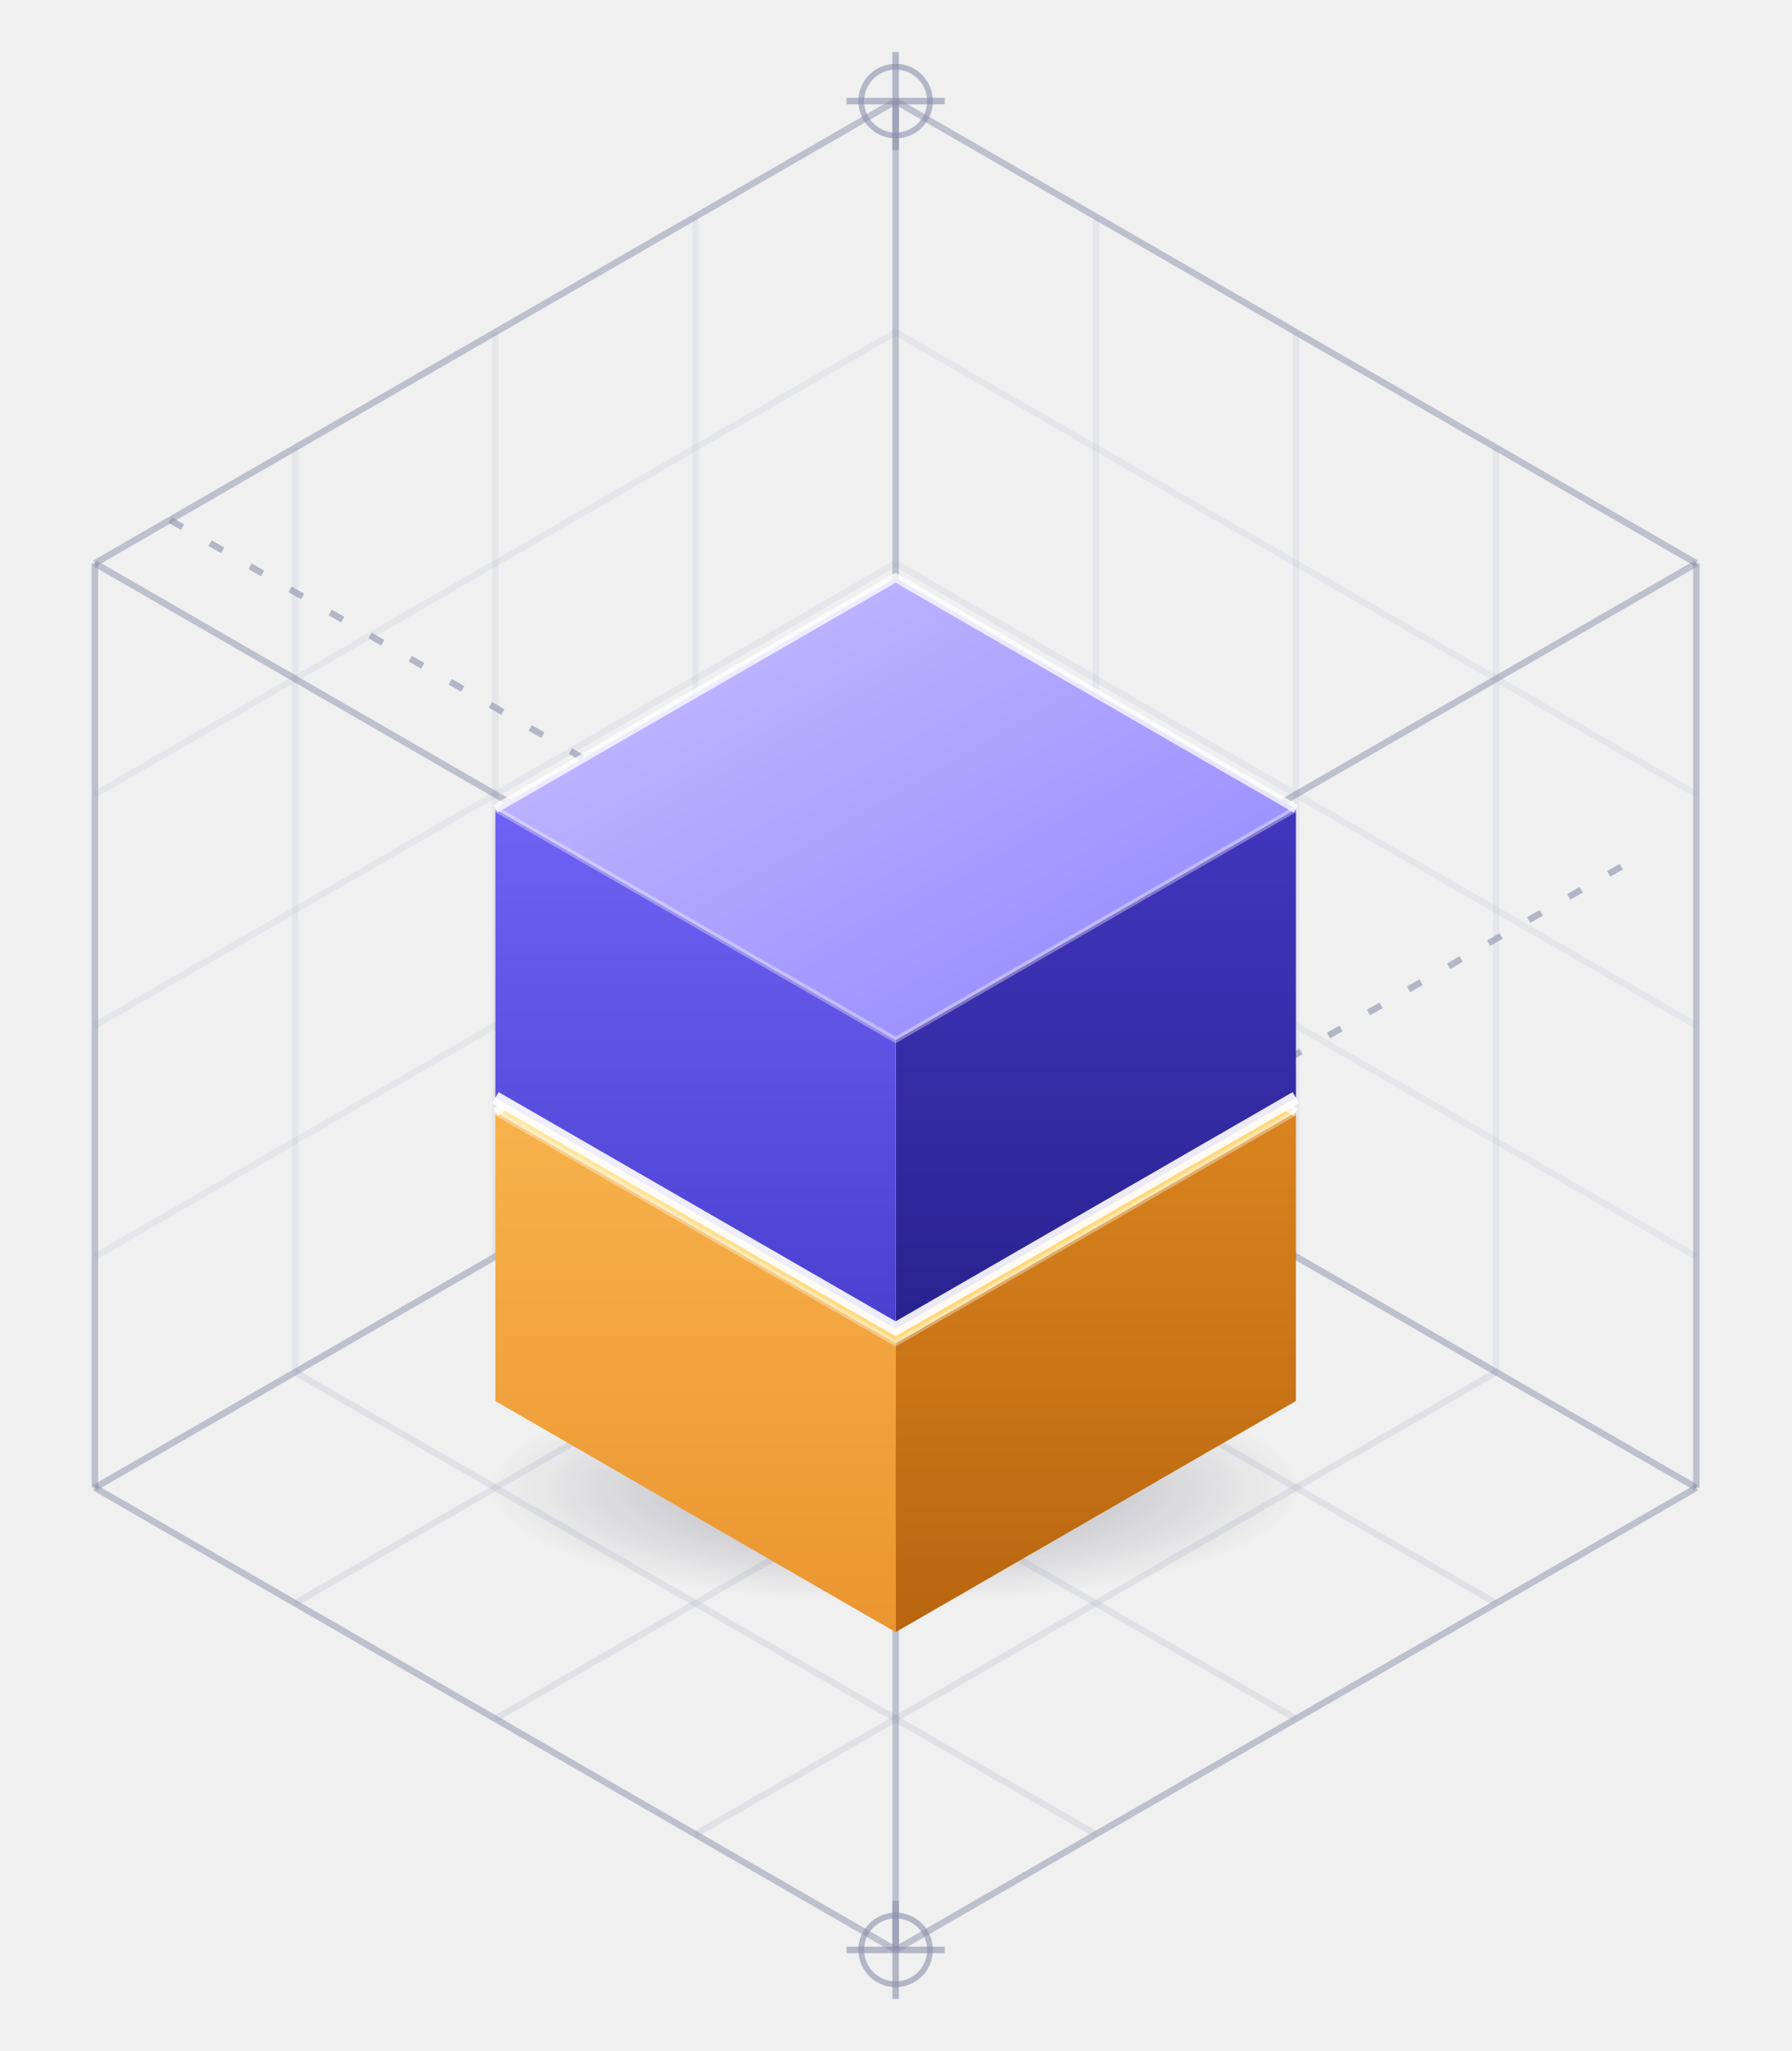
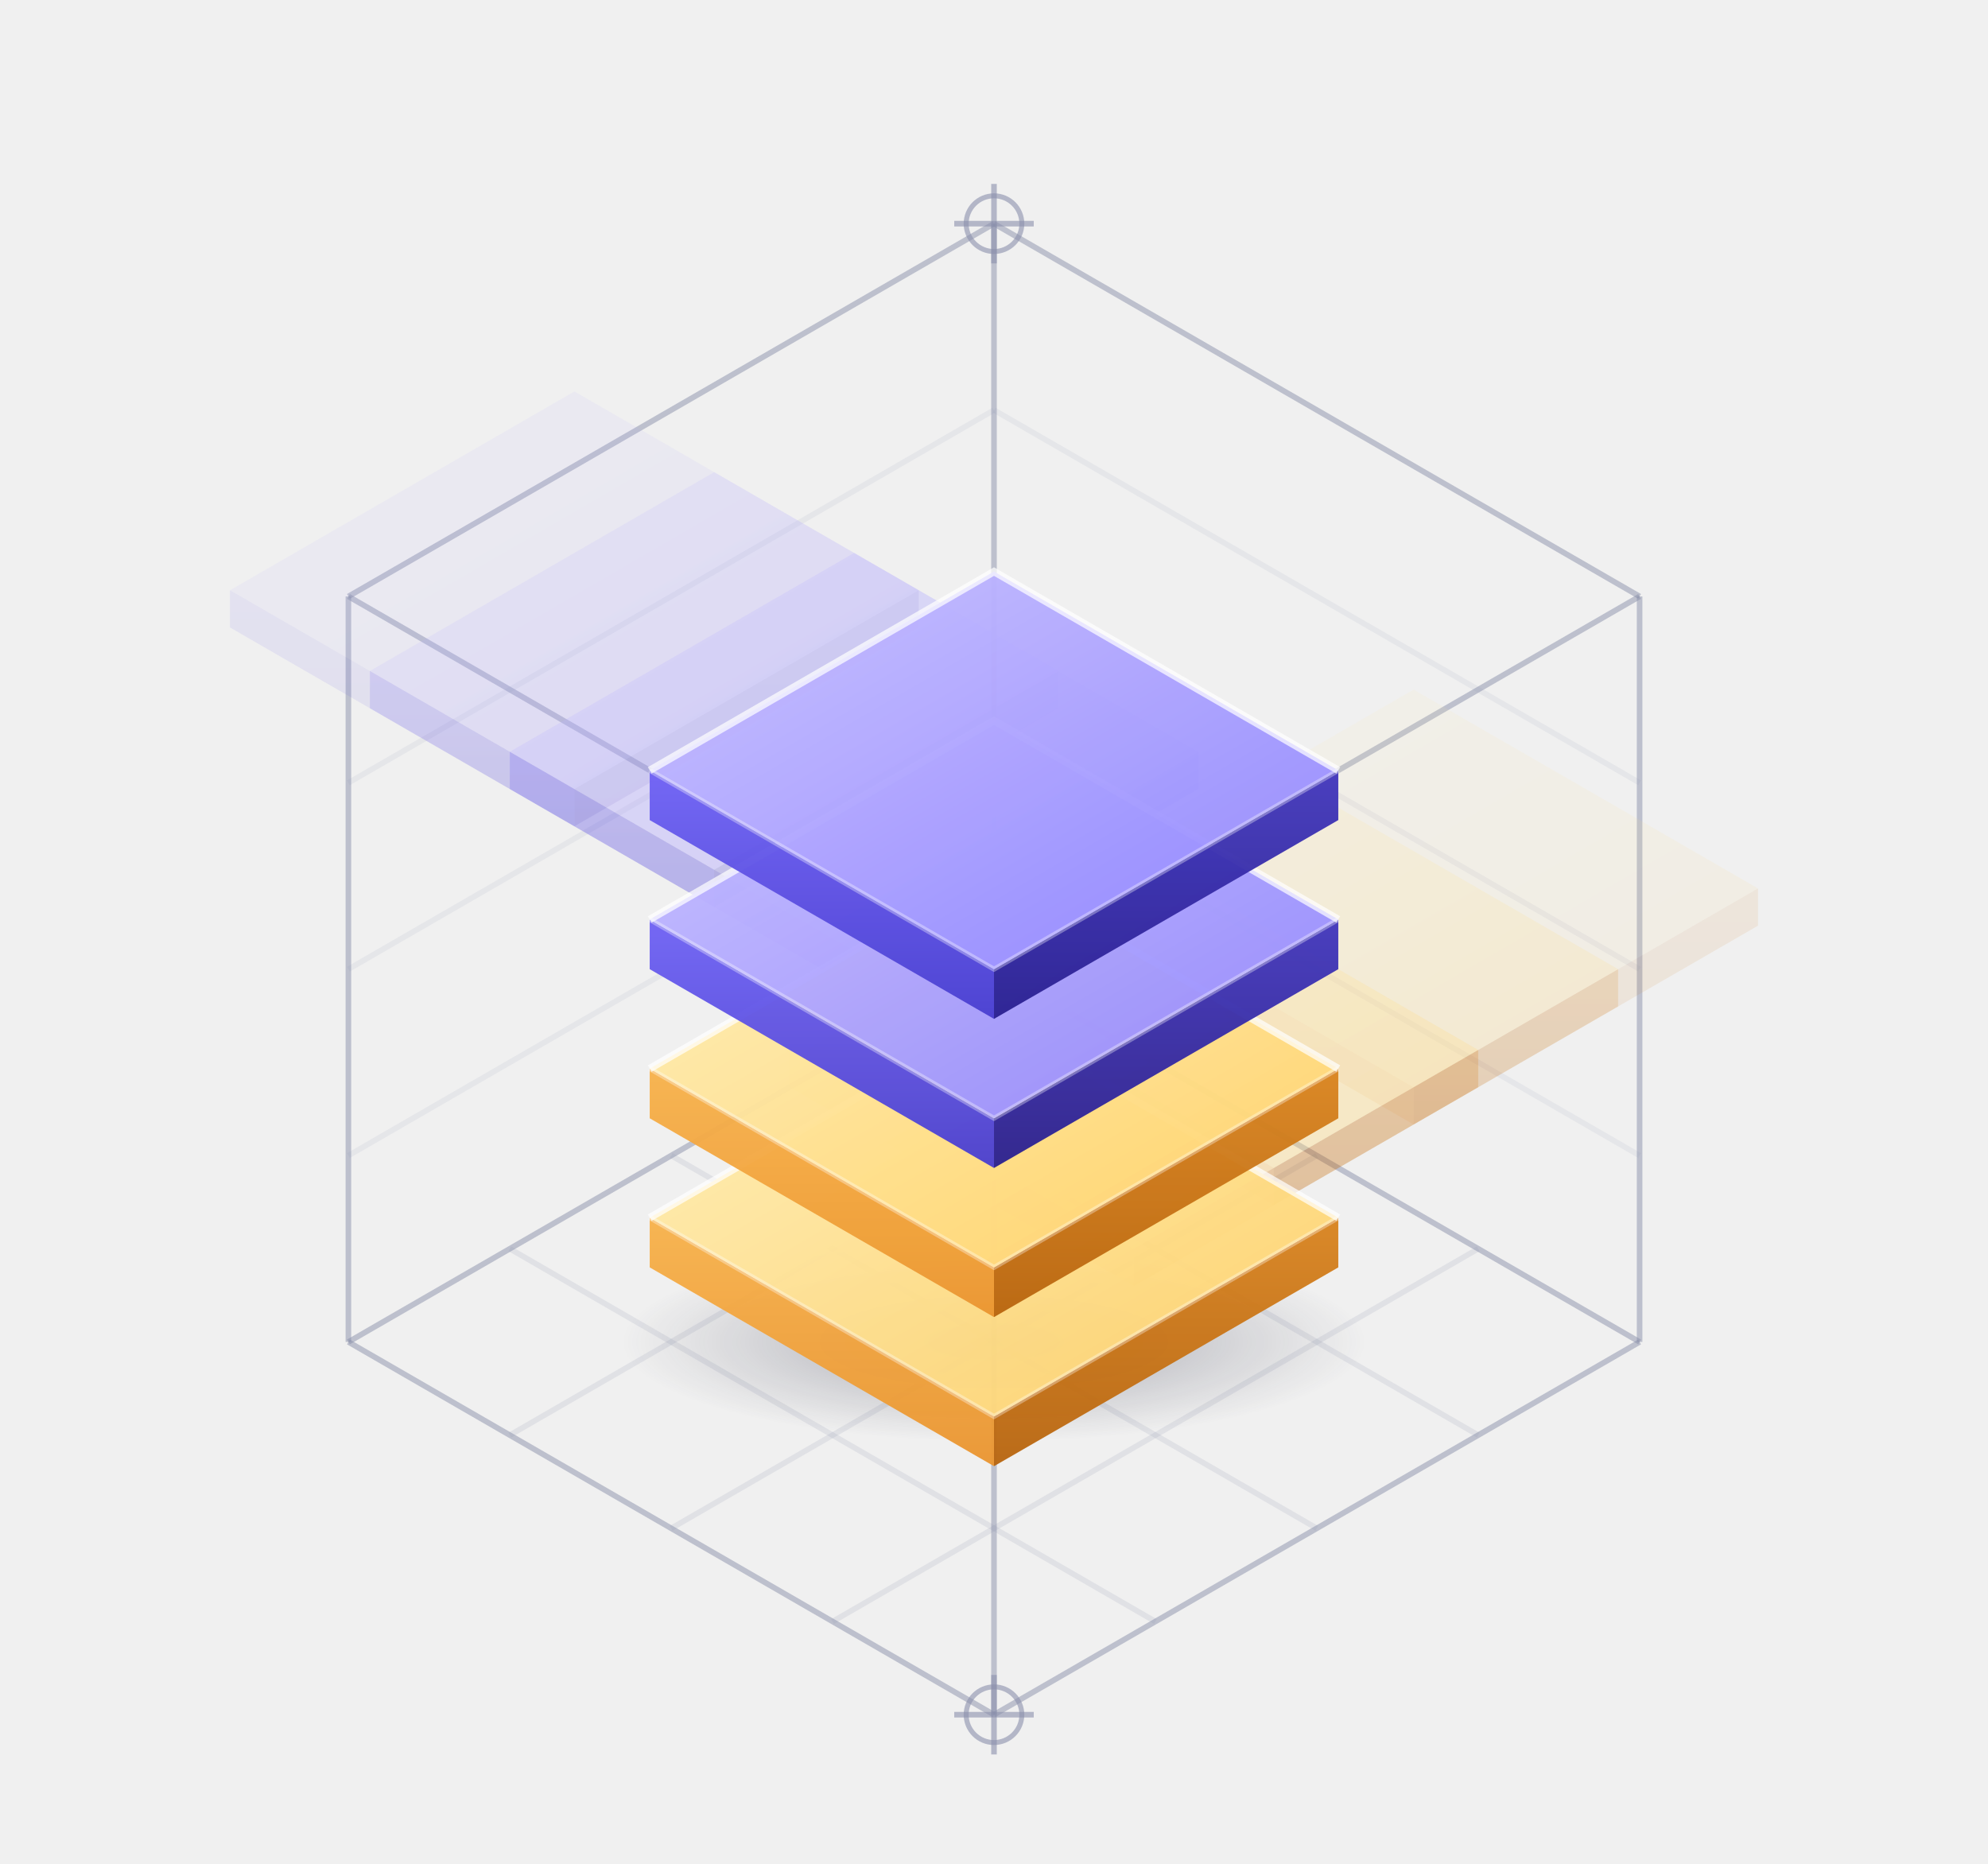
- <svg xmlns="http://www.w3.org/2000/svg" viewBox="38 -37 124 142">
+ <svg xmlns="http://www.w3.org/2000/svg" viewBox="20 -48 160 150">
  <defs>
    <linearGradient id="ti" x1="0" y1="0" x2="1" y2="1">
      <stop offset="0" stop-color="#c9c1ff" />
      <stop offset="1" stop-color="#8f84ff" />
    </linearGradient>
    <linearGradient id="li" x1="0" y1="0" x2="0" y2="1">
      <stop offset="0" stop-color="#6f62f4" />
      <stop offset="1" stop-color="#4a3fd0" />
    </linearGradient>
    <linearGradient id="ri" x1="0" y1="0" x2="0" y2="1">
      <stop offset="0" stop-color="#4236bd" />
      <stop offset="1" stop-color="#2a2190" />
    </linearGradient>
    <linearGradient id="ta" x1="0" y1="0" x2="1" y2="1">
      <stop offset="0" stop-color="#fff0b8" />
      <stop offset="1" stop-color="#ffd067" />
    </linearGradient>
    <linearGradient id="la" x1="0" y1="0" x2="0" y2="1">
      <stop offset="0" stop-color="#f8b24b" />
      <stop offset="1" stop-color="#ea9530" />
    </linearGradient>
    <linearGradient id="ra" x1="0" y1="0" x2="0" y2="1">
      <stop offset="0" stop-color="#d9841f" />
      <stop offset="1" stop-color="#b8650f" />
    </linearGradient>
    <radialGradient id="amb" cx="0.5" cy="0.5" r="0.5">
      <stop offset="0" stop-color="#20223a" stop-opacity="0.35" />
      <stop offset="1" stop-color="#20223a" stop-opacity="0" />
    </radialGradient>
    <pattern id="hatch" width="3" height="3" patternUnits="userSpaceOnUse" patternTransform="rotate(45)">
      <rect width="3" height="3" fill="#2a2c3c" />
      <line x1="0" y1="0" x2="0" y2="3" stroke="#ffffff" stroke-width="0.6" stroke-opacity="0.55" />
    </pattern>
  </defs>
-   <line x1="100.00" y1="34.00" x2="100.00" y2="-30.00" stroke="#8b90ab" stroke-width="0.45" stroke-opacity="0.5" />
-   <line x1="100.00" y1="34.00" x2="44.57" y2="66.00" stroke="#8b90ab" stroke-width="0.45" stroke-opacity="0.5" />
-   <line x1="100.00" y1="34.00" x2="155.43" y2="66.00" stroke="#8b90ab" stroke-width="0.45" stroke-opacity="0.5" />
-   <line x1="100.00" y1="-30.00" x2="44.57" y2="2.00" stroke="#8b90ab" stroke-width="0.45" stroke-opacity="0.5" />
-   <line x1="100.00" y1="-30.00" x2="155.43" y2="2.00" stroke="#8b90ab" stroke-width="0.45" stroke-opacity="0.5" />
-   <line x1="44.57" y1="66.00" x2="44.57" y2="2.00" stroke="#8b90ab" stroke-width="0.45" stroke-opacity="0.5" />
-   <line x1="44.57" y1="66.00" x2="100.00" y2="98.00" stroke="#8b90ab" stroke-width="0.45" stroke-opacity="0.5" />
-   <line x1="44.57" y1="2.00" x2="100.00" y2="34.00" stroke="#8b90ab" stroke-width="0.45" stroke-opacity="0.5" />
-   <line x1="155.43" y1="66.00" x2="155.43" y2="2.00" stroke="#8b90ab" stroke-width="0.45" stroke-opacity="0.5" />
-   <line x1="155.43" y1="66.00" x2="100.00" y2="98.00" stroke="#8b90ab" stroke-width="0.45" stroke-opacity="0.5" />
-   <line x1="155.43" y1="2.00" x2="100.00" y2="34.00" stroke="#8b90ab" stroke-width="0.45" stroke-opacity="0.5" />
-   <line x1="100.00" y1="98.00" x2="100.00" y2="34.00" stroke="#8b90ab" stroke-width="0.45" stroke-opacity="0.5" />
-   <line x1="113.86" y1="42.00" x2="58.43" y2="74.00" stroke="#8b90ab" stroke-width="0.45" stroke-opacity="0.16" />
-   <line x1="86.14" y1="42.00" x2="141.57" y2="74.00" stroke="#8b90ab" stroke-width="0.45" stroke-opacity="0.16" />
-   <line x1="100.00" y1="18.00" x2="155.43" y2="50.00" stroke="#8b90ab" stroke-width="0.45" stroke-opacity="0.1" />
-   <line x1="100.00" y1="18.00" x2="44.57" y2="50.00" stroke="#8b90ab" stroke-width="0.45" stroke-opacity="0.1" />
-   <line x1="113.86" y1="42.00" x2="113.86" y2="-22.00" stroke="#8b90ab" stroke-width="0.45" stroke-opacity="0.1" />
-   <line x1="86.14" y1="42.00" x2="86.14" y2="-22.00" stroke="#8b90ab" stroke-width="0.45" stroke-opacity="0.1" />
-   <line x1="127.71" y1="50.00" x2="72.29" y2="82.00" stroke="#8b90ab" stroke-width="0.45" stroke-opacity="0.16" />
-   <line x1="72.29" y1="50.00" x2="127.71" y2="82.00" stroke="#8b90ab" stroke-width="0.45" stroke-opacity="0.16" />
-   <line x1="100.00" y1="2.00" x2="155.43" y2="34.00" stroke="#8b90ab" stroke-width="0.45" stroke-opacity="0.1" />
-   <line x1="100.00" y1="2.00" x2="44.57" y2="34.00" stroke="#8b90ab" stroke-width="0.45" stroke-opacity="0.1" />
-   <line x1="127.71" y1="50.00" x2="127.71" y2="-14.00" stroke="#8b90ab" stroke-width="0.45" stroke-opacity="0.1" />
-   <line x1="72.29" y1="50.00" x2="72.29" y2="-14.00" stroke="#8b90ab" stroke-width="0.45" stroke-opacity="0.1" />
-   <line x1="141.57" y1="58.00" x2="86.14" y2="90.00" stroke="#8b90ab" stroke-width="0.45" stroke-opacity="0.16" />
-   <line x1="58.43" y1="58.00" x2="113.86" y2="90.00" stroke="#8b90ab" stroke-width="0.45" stroke-opacity="0.16" />
-   <line x1="100.00" y1="-14.00" x2="155.43" y2="18.00" stroke="#8b90ab" stroke-width="0.45" stroke-opacity="0.1" />
-   <line x1="100.00" y1="-14.00" x2="44.57" y2="18.00" stroke="#8b90ab" stroke-width="0.45" stroke-opacity="0.1" />
-   <line x1="141.57" y1="58.00" x2="141.57" y2="-6.00" stroke="#8b90ab" stroke-width="0.45" stroke-opacity="0.1" />
-   <line x1="58.43" y1="58.00" x2="58.43" y2="-6.00" stroke="#8b90ab" stroke-width="0.45" stroke-opacity="0.1" />
-   <line x1="49.77" y1="-1.00" x2="100.00" y2="28.00" stroke="#8b90ab" stroke-width="0.45" stroke-opacity="0.6" stroke-dasharray="1 2.2" />
-   <line x1="150.23" y1="23.00" x2="100.00" y2="52.00" stroke="#8b90ab" stroke-width="0.45" stroke-opacity="0.6" stroke-dasharray="1 2.2" />
-   <ellipse cx="100.0" cy="66.0" rx="28" ry="8" fill="url(#amb)" />
-   <polygon points="127.71,40.00 100.00,56.00 100.00,76.00 127.71,60.00" fill="url(#ra)" opacity="1.0" />
-   <polygon points="72.29,40.00 100.00,56.00 100.00,76.00 72.29,60.00" fill="url(#la)" opacity="1.0" />
-   <polygon points="100.00,24.00 127.71,40.00 100.00,56.00 72.29,40.00" fill="url(#ta)" opacity="1.0" />
-   <polyline points="72.29,40.00 100.00,24.00 127.71,40.00" fill="none" stroke="#ffffff" stroke-opacity="0.75" stroke-width="0.6" />
-   <polyline points="72.29,40.00 100.00,56.00 127.71,40.00" fill="none" stroke="#ffffff" stroke-opacity="0.35" stroke-width="0.4" />
-   <polygon points="127.71,19.00 100.00,35.00 100.00,55.00 127.71,39.00" fill="url(#ri)" opacity="1.0" />
-   <polygon points="72.29,19.00 100.00,35.00 100.00,55.00 72.29,39.00" fill="url(#li)" opacity="1.0" />
-   <polygon points="100.00,3.00 127.71,19.00 100.00,35.00 72.29,19.00" fill="url(#ti)" opacity="1.0" />
-   <polyline points="72.29,19.00 100.00,3.00 127.71,19.00" fill="none" stroke="#ffffff" stroke-opacity="0.75" stroke-width="0.6" />
-   <polyline points="72.29,19.00 100.00,35.00 127.71,19.00" fill="none" stroke="#ffffff" stroke-opacity="0.35" stroke-width="0.4" />
-   <polyline points="72.29,39.00 100.00,55.00 127.71,39.00" fill="none" stroke="#ffffff" stroke-width="0.9" stroke-opacity="0.9" />
-   <circle cx="100.00" cy="-30.00" r="2.38" fill="none" stroke="#8b90ab" stroke-width="0.4" stroke-opacity="0.6" />
-   <line x1="96.60" y1="-30.00" x2="103.40" y2="-30.00" stroke="#8b90ab" stroke-width="0.45" stroke-opacity="0.6" />
-   <line x1="100.00" y1="-33.40" x2="100.00" y2="-26.60" stroke="#8b90ab" stroke-width="0.45" stroke-opacity="0.6" />
-   <circle cx="100.00" cy="98.00" r="2.38" fill="none" stroke="#8b90ab" stroke-width="0.4" stroke-opacity="0.6" />
-   <line x1="96.60" y1="98.00" x2="103.40" y2="98.00" stroke="#8b90ab" stroke-width="0.45" stroke-opacity="0.6" />
-   <line x1="100.00" y1="94.60" x2="100.00" y2="101.40" stroke="#8b90ab" stroke-width="0.45" stroke-opacity="0.6" />
+   <line x1="100.00" y1="30.00" x2="100.00" y2="-30.00" stroke="#8b90ab" stroke-width="0.45" stroke-opacity="0.5" />
+   <line x1="100.00" y1="30.00" x2="48.04" y2="60.00" stroke="#8b90ab" stroke-width="0.45" stroke-opacity="0.5" />
+   <line x1="100.00" y1="30.00" x2="151.96" y2="60.00" stroke="#8b90ab" stroke-width="0.45" stroke-opacity="0.5" />
+   <line x1="100.00" y1="-30.00" x2="48.04" y2="0.00" stroke="#8b90ab" stroke-width="0.45" stroke-opacity="0.5" />
+   <line x1="100.00" y1="-30.00" x2="151.96" y2="0.00" stroke="#8b90ab" stroke-width="0.45" stroke-opacity="0.5" />
+   <line x1="48.04" y1="60.00" x2="48.04" y2="0.00" stroke="#8b90ab" stroke-width="0.45" stroke-opacity="0.5" />
+   <line x1="48.04" y1="60.00" x2="100.00" y2="90.00" stroke="#8b90ab" stroke-width="0.45" stroke-opacity="0.5" />
+   <line x1="48.04" y1="0.00" x2="100.00" y2="30.00" stroke="#8b90ab" stroke-width="0.45" stroke-opacity="0.5" />
+   <line x1="151.96" y1="60.00" x2="151.96" y2="0.00" stroke="#8b90ab" stroke-width="0.45" stroke-opacity="0.5" />
+   <line x1="151.96" y1="60.00" x2="100.00" y2="90.00" stroke="#8b90ab" stroke-width="0.45" stroke-opacity="0.5" />
+   <line x1="151.96" y1="0.00" x2="100.00" y2="30.00" stroke="#8b90ab" stroke-width="0.45" stroke-opacity="0.5" />
+   <line x1="100.00" y1="90.00" x2="100.00" y2="30.00" stroke="#8b90ab" stroke-width="0.45" stroke-opacity="0.5" />
+   <line x1="112.99" y1="37.50" x2="61.03" y2="67.50" stroke="#8b90ab" stroke-width="0.45" stroke-opacity="0.16" />
+   <line x1="87.01" y1="37.50" x2="138.97" y2="67.50" stroke="#8b90ab" stroke-width="0.45" stroke-opacity="0.16" />
+   <line x1="100.00" y1="15.00" x2="151.96" y2="45.00" stroke="#8b90ab" stroke-width="0.45" stroke-opacity="0.1" />
+   <line x1="100.00" y1="15.00" x2="48.04" y2="45.00" stroke="#8b90ab" stroke-width="0.45" stroke-opacity="0.1" />
+   <line x1="125.98" y1="45.00" x2="74.02" y2="75.00" stroke="#8b90ab" stroke-width="0.45" stroke-opacity="0.16" />
+   <line x1="74.02" y1="45.00" x2="125.98" y2="75.00" stroke="#8b90ab" stroke-width="0.45" stroke-opacity="0.16" />
+   <line x1="100.00" y1="0.00" x2="151.96" y2="30.00" stroke="#8b90ab" stroke-width="0.45" stroke-opacity="0.1" />
+   <line x1="100.00" y1="0.00" x2="48.04" y2="30.00" stroke="#8b90ab" stroke-width="0.45" stroke-opacity="0.1" />
+   <line x1="138.97" y1="52.50" x2="87.01" y2="82.50" stroke="#8b90ab" stroke-width="0.45" stroke-opacity="0.16" />
+   <line x1="61.03" y1="52.50" x2="112.99" y2="82.50" stroke="#8b90ab" stroke-width="0.45" stroke-opacity="0.16" />
+   <line x1="100.00" y1="-15.00" x2="151.96" y2="15.00" stroke="#8b90ab" stroke-width="0.45" stroke-opacity="0.1" />
+   <line x1="100.00" y1="-15.00" x2="48.04" y2="15.00" stroke="#8b90ab" stroke-width="0.45" stroke-opacity="0.1" />
+   <ellipse cx="100.0" cy="60.0" rx="30" ry="8" fill="url(#amb)" />
+   <polygon points="93.94,-0.50 66.23,15.50 66.23,18.50 93.94,2.50" fill="url(#ri)" opacity="0.1" />
+   <polygon points="38.51,-0.50 66.23,15.50 66.23,18.50 38.51,2.50" fill="url(#li)" opacity="0.1" />
+   <polygon points="66.23,-16.50 93.94,-0.50 66.23,15.50 38.51,-0.50" fill="url(#ti)" opacity="0.1" />
+   <polygon points="105.20,6.00 77.48,22.00 77.48,25.00 105.20,9.00" fill="url(#ri)" opacity="0.17" />
+   <polygon points="49.77,6.00 77.48,22.00 77.48,25.00 49.77,9.00" fill="url(#li)" opacity="0.17" />
+   <polygon points="77.48,-10.00 105.20,6.00 77.48,22.00 49.77,6.00" fill="url(#ti)" opacity="0.17" />
+   <polygon points="116.45,12.50 88.74,28.50 88.74,31.50 116.45,15.50" fill="url(#ri)" opacity="0.24" />
+   <polygon points="61.03,12.50 88.74,28.50 88.74,31.50 61.03,15.50" fill="url(#li)" opacity="0.24" />
+   <polygon points="88.74,-3.50 116.45,12.50 88.74,28.50 61.03,12.50" fill="url(#ti)" opacity="0.24" />
+   <polygon points="161.49,23.50 133.77,39.50 133.77,42.50 161.49,26.50" fill="url(#ra)" opacity="0.1" />
+   <polygon points="106.06,23.50 133.77,39.50 133.77,42.50 106.06,26.50" fill="url(#la)" opacity="0.1" />
+   <polygon points="133.77,7.50 161.49,23.50 133.77,39.50 106.06,23.50" fill="url(#ta)" opacity="0.1" />
+   <polygon points="150.23,30.00 122.52,46.00 122.52,49.00 150.23,33.00" fill="url(#ra)" opacity="0.17" />
+   <polygon points="94.80,30.00 122.52,46.00 122.52,49.00 94.80,33.00" fill="url(#la)" opacity="0.17" />
+   <polygon points="122.52,14.00 150.23,30.00 122.52,46.00 94.80,30.00" fill="url(#ta)" opacity="0.17" />
+   <polygon points="138.97,36.50 111.26,52.50 111.26,55.50 138.97,39.50" fill="url(#ra)" opacity="0.24" />
+   <polygon points="83.55,36.50 111.26,52.50 111.26,55.50 83.55,39.50" fill="url(#la)" opacity="0.24" />
+   <polygon points="111.26,20.50 138.97,36.50 111.26,52.50 83.55,36.50" fill="url(#ta)" opacity="0.24" />
+   <polygon points="127.71,50.00 100.00,66.00 100.00,70.00 127.71,54.00" fill="url(#ra)" opacity="0.95" />
+   <polygon points="72.29,50.00 100.00,66.00 100.00,70.00 72.29,54.00" fill="url(#la)" opacity="0.95" />
+   <polygon points="100.00,34.00 127.71,50.00 100.00,66.00 72.29,50.00" fill="url(#ta)" opacity="0.95" />
+   <polyline points="72.29,50.00 100.00,34.00 127.71,50.00" fill="none" stroke="#ffffff" stroke-opacity="0.71" stroke-width="0.6" />
+   <polyline points="72.29,50.00 100.00,66.00 127.71,50.00" fill="none" stroke="#ffffff" stroke-opacity="0.33" stroke-width="0.4" />
+   <polygon points="127.71,38.00 100.00,54.00 100.00,58.00 127.71,42.00" fill="url(#ra)" opacity="0.95" />
+   <polygon points="72.29,38.00 100.00,54.00 100.00,58.00 72.29,42.00" fill="url(#la)" opacity="0.95" />
+   <polygon points="100.00,22.00 127.71,38.00 100.00,54.00 72.29,38.00" fill="url(#ta)" opacity="0.95" />
+   <polyline points="72.29,38.00 100.00,22.00 127.71,38.00" fill="none" stroke="#ffffff" stroke-opacity="0.71" stroke-width="0.6" />
+   <polyline points="72.29,38.00 100.00,54.00 127.71,38.00" fill="none" stroke="#ffffff" stroke-opacity="0.33" stroke-width="0.4" />
+   <polygon points="127.71,26.00 100.00,42.00 100.00,46.00 127.71,30.00" fill="url(#ri)" opacity="0.95" />
+   <polygon points="72.29,26.00 100.00,42.00 100.00,46.00 72.29,30.00" fill="url(#li)" opacity="0.95" />
+   <polygon points="100.00,10.00 127.71,26.00 100.00,42.00 72.29,26.00" fill="url(#ti)" opacity="0.95" />
+   <polyline points="72.29,26.00 100.00,10.00 127.71,26.00" fill="none" stroke="#ffffff" stroke-opacity="0.71" stroke-width="0.6" />
+   <polyline points="72.29,26.00 100.00,42.00 127.71,26.00" fill="none" stroke="#ffffff" stroke-opacity="0.33" stroke-width="0.4" />
+   <polygon points="127.71,14.00 100.00,30.00 100.00,34.00 127.71,18.00" fill="url(#ri)" opacity="0.95" />
+   <polygon points="72.29,14.00 100.00,30.00 100.00,34.00 72.29,18.00" fill="url(#li)" opacity="0.95" />
+   <polygon points="100.00,-2.00 127.71,14.00 100.00,30.00 72.29,14.00" fill="url(#ti)" opacity="0.95" />
+   <polyline points="72.29,14.00 100.00,-2.00 127.71,14.00" fill="none" stroke="#ffffff" stroke-opacity="0.71" stroke-width="0.6" />
+   <polyline points="72.29,14.00 100.00,30.00 127.71,14.00" fill="none" stroke="#ffffff" stroke-opacity="0.33" stroke-width="0.4" />
+   <circle cx="100.00" cy="-30.00" r="2.24" fill="none" stroke="#8b90ab" stroke-width="0.4" stroke-opacity="0.6" />
+   <line x1="96.80" y1="-30.00" x2="103.20" y2="-30.00" stroke="#8b90ab" stroke-width="0.45" stroke-opacity="0.6" />
+   <line x1="100.00" y1="-33.20" x2="100.00" y2="-26.80" stroke="#8b90ab" stroke-width="0.45" stroke-opacity="0.6" />
+   <circle cx="100.00" cy="90.00" r="2.24" fill="none" stroke="#8b90ab" stroke-width="0.4" stroke-opacity="0.6" />
+   <line x1="96.80" y1="90.00" x2="103.20" y2="90.00" stroke="#8b90ab" stroke-width="0.45" stroke-opacity="0.6" />
+   <line x1="100.00" y1="86.80" x2="100.00" y2="93.20" stroke="#8b90ab" stroke-width="0.45" stroke-opacity="0.6" />
</svg>
